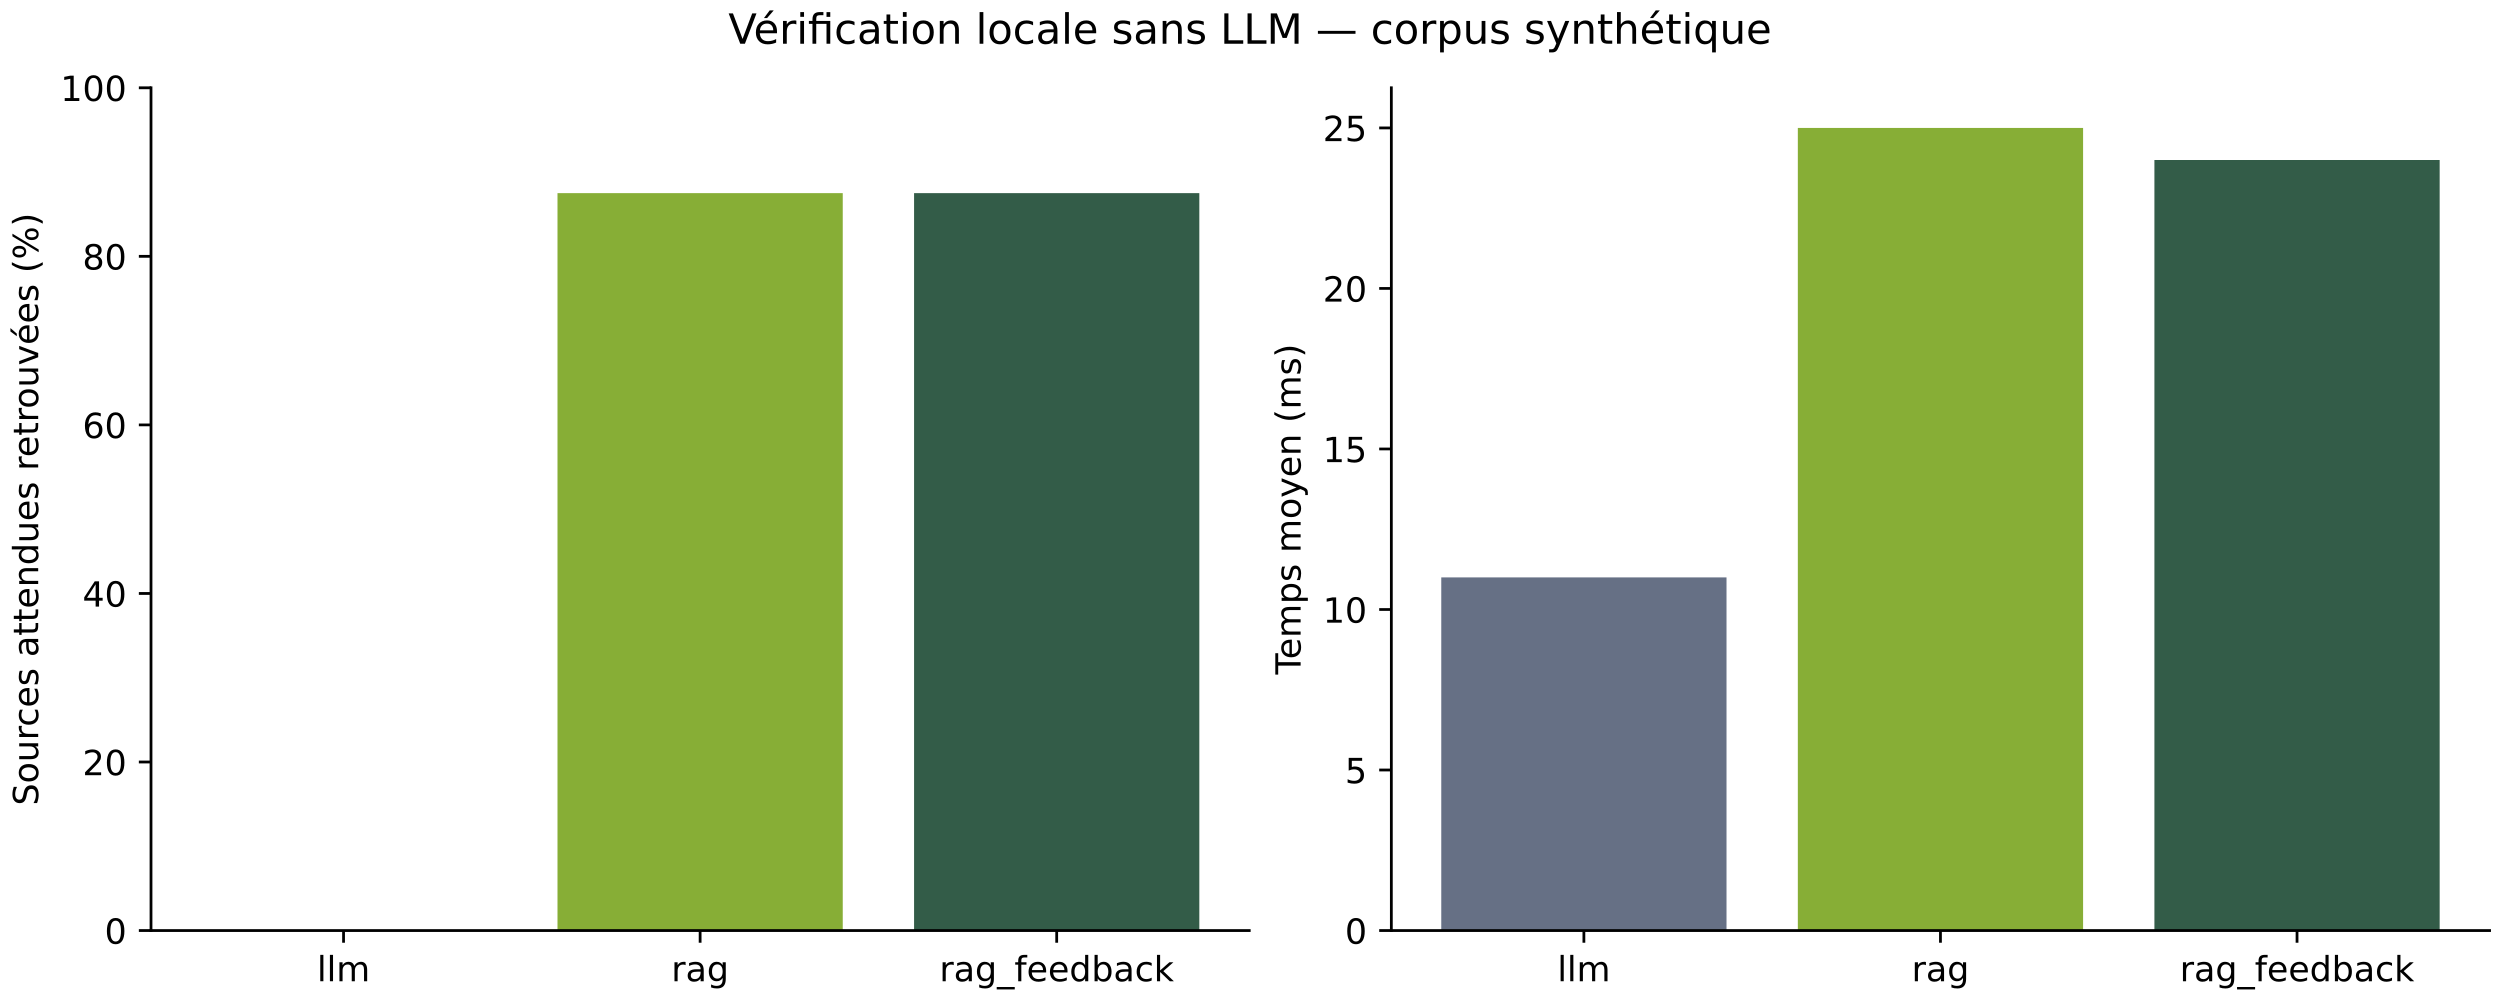
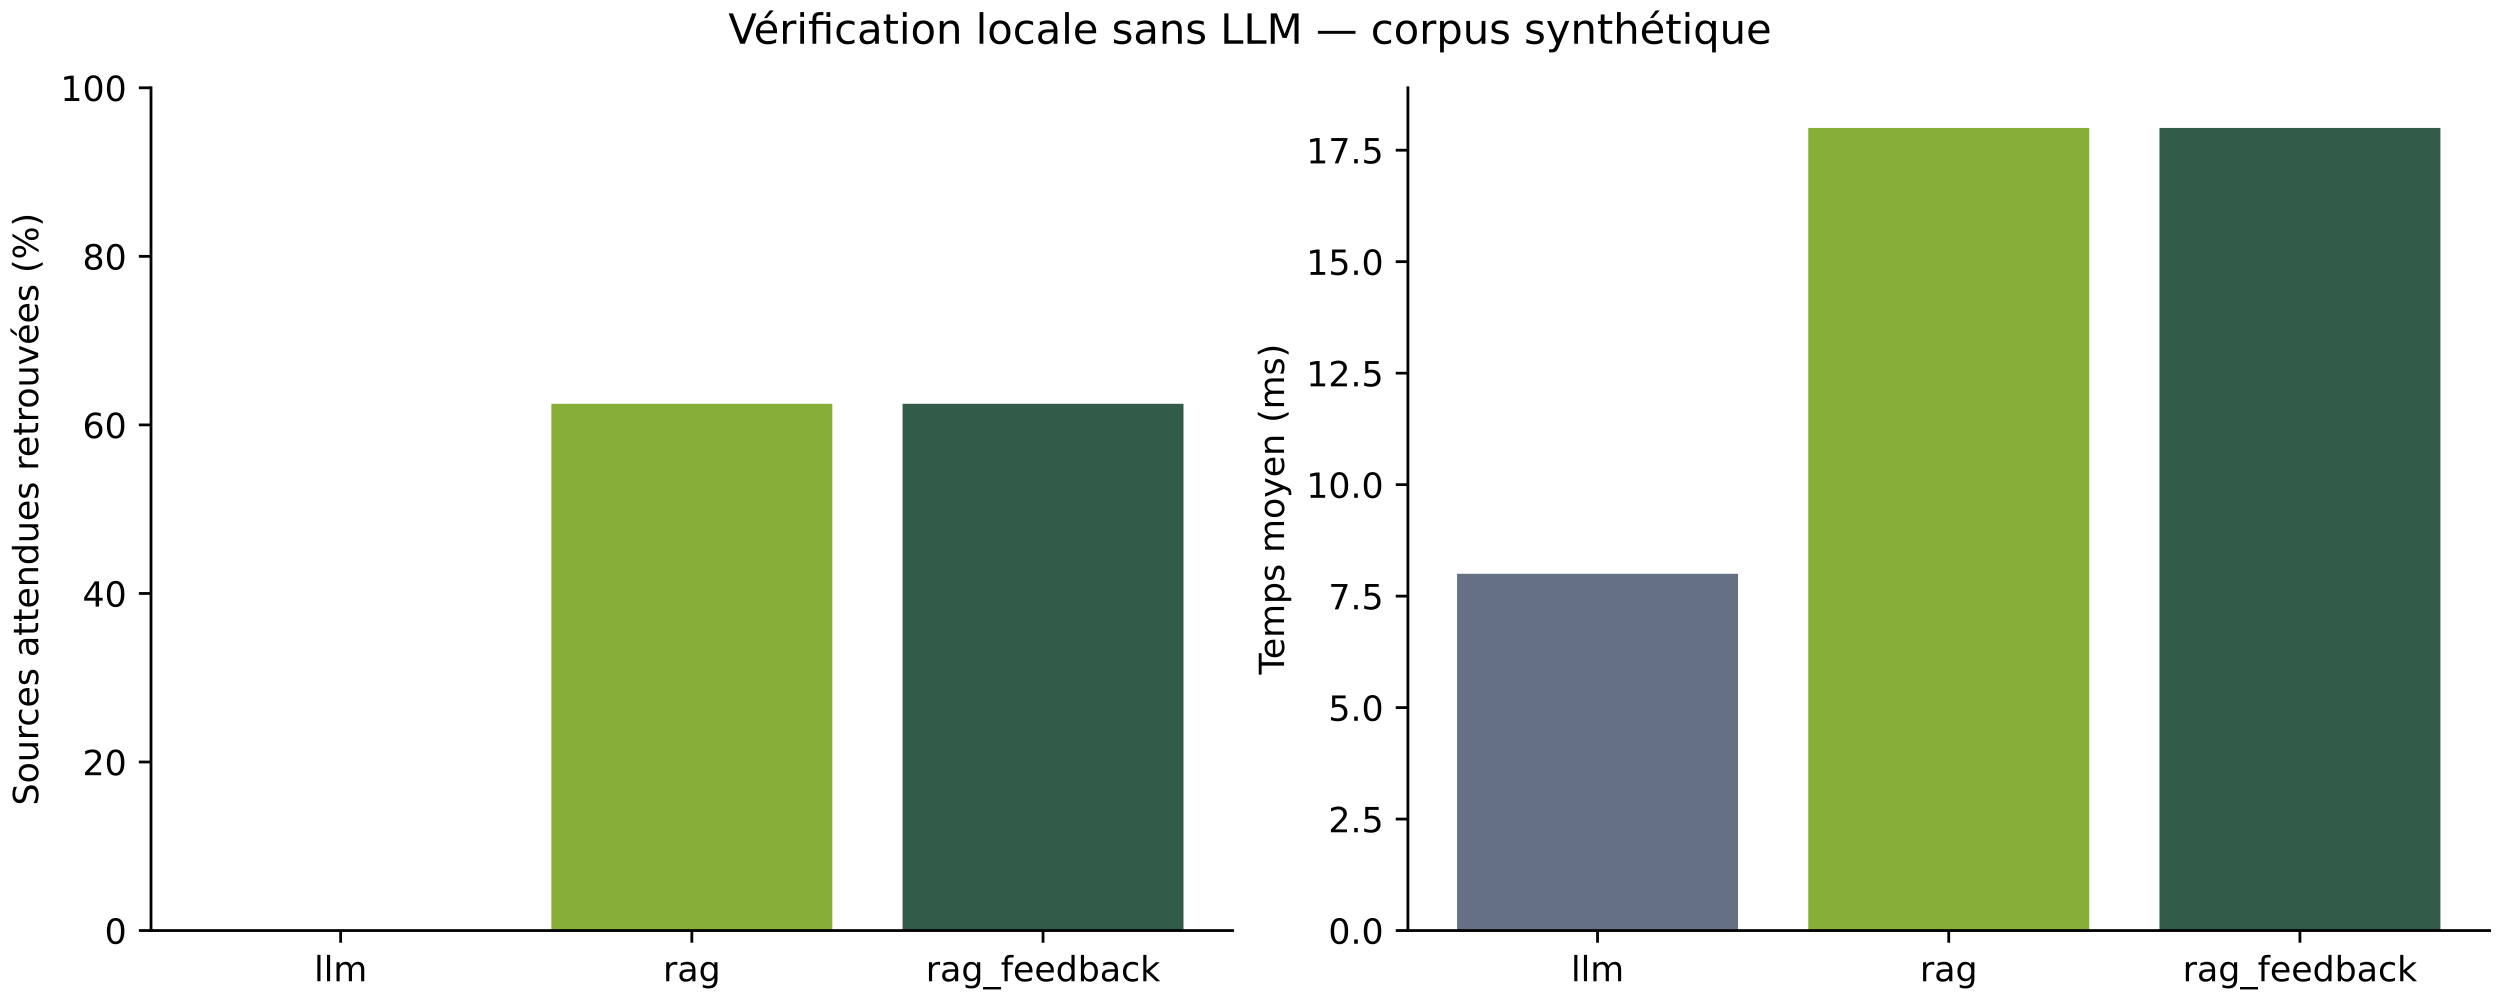
<svg xmlns="http://www.w3.org/2000/svg" xmlns:xlink="http://www.w3.org/1999/xlink" width="720pt" height="288pt" viewBox="0 0 720 288" version="1.1">
  <defs>
    <style type="text/css">*{stroke-linejoin: round; stroke-linecap: butt}</style>
  </defs>
  <g id="figure_1">
    <g id="patch_1">
      <path d="M 0 288 L 720 288 L 720 0 L 0 0 z " style="fill: #ffffff" />
    </g>
    <g id="axes_1">
      <g id="patch_2">
-         <path d="M 43.489 267.999 L 359.782 267.999 L 359.782 25.28 L 43.489 25.28 z " style="fill: #ffffff" />
+         <path d="M 43.489 267.999 L 355.011 267.999 L 355.011 25.28 L 43.489 25.28 z " style="fill: #ffffff" />
      </g>
      <g id="patch_3">
-         <path d="M 57.865 267.999 L 140.02 267.999 L 140.02 267.999 L 57.865 267.999 z " clip-path="url(#p6348b08848)" style="fill: #667085" />
+         <path d="M 57.649 267.999 L 138.564 267.999 L 138.564 267.999 L 57.649 267.999 z " clip-path="url(#pb6b507ab07)" style="fill: #667085" />
      </g>
      <g id="patch_4">
-         <path d="M 160.558 267.999 L 242.712 267.999 L 242.712 55.62 L 160.558 55.62 z " clip-path="url(#p6348b08848)" style="fill: #87ae36" />
+         <path d="M 158.792 267.999 L 239.707 267.999 L 239.707 116.3 L 158.792 116.3 z " clip-path="url(#pb6b507ab07)" style="fill: #87ae36" />
      </g>
      <g id="patch_5">
-         <path d="M 263.251 267.999 L 345.405 267.999 L 345.405 55.62 L 263.251 55.62 z " clip-path="url(#p6348b08848)" style="fill: #335c48" />
+         <path d="M 259.936 267.999 L 340.851 267.999 L 340.851 116.3 L 259.936 116.3 z " clip-path="url(#pb6b507ab07)" style="fill: #335c48" />
      </g>
      <g id="matplotlib.axis_1">
        <g id="xtick_1">
          <g id="line2d_1">
            <defs>
-               <path id="mb1850fd428" d="M 0 0 L 0 3.5 " style="stroke: #000000; stroke-width: 0.8" />
+               <path id="m313cf508b8" d="M 0 0 L 0 3.5 " style="stroke: #000000; stroke-width: 0.8" />
            </defs>
            <g>
-               <use xlink:href="#mb1850fd428" x="98.943" y="267.999" style="stroke: #000000; stroke-width: 0.8" />
+               <use xlink:href="#m313cf508b8" x="98.106" y="267.999" style="stroke: #000000; stroke-width: 0.8" />
            </g>
          </g>
          <g id="text_1">
-             <g transform="translate(91.29407 282.5974) scale(0.1 -0.1)">
+             <g transform="translate(90.45772 282.5974) scale(0.1 -0.1)">
              <defs>
                <path id="DejaVuSans-4f" d="M 603 4863 L 1178 4863 L 1178 0 L 603 0 L 603 4863 z " transform="scale(0.015625)" />
                <path id="DejaVuSans-50" d="M 3328 2828 Q 3544 3216 3844 3400 Q 4144 3584 4550 3584 Q 5097 3584 5394 3201 Q 5691 2819 5691 2113 L 5691 0 L 5113 0 L 5113 2094 Q 5113 2597 4934 2840 Q 4756 3084 4391 3084 Q 3944 3084 3684 2787 Q 3425 2491 3425 1978 L 3425 0 L 2847 0 L 2847 2094 Q 2847 2600 2669 2842 Q 2491 3084 2119 3084 Q 1678 3084 1418 2786 Q 1159 2488 1159 1978 L 1159 0 L 581 0 L 581 3500 L 1159 3500 L 1159 2956 Q 1356 3278 1631 3431 Q 1906 3584 2284 3584 Q 2666 3584 2933 3390 Q 3200 3197 3328 2828 z " transform="scale(0.015625)" />
              </defs>
              <use xlink:href="#DejaVuSans-4f" />
              <use xlink:href="#DejaVuSans-4f" transform="translate(27.78125 0)" />
              <use xlink:href="#DejaVuSans-50" transform="translate(55.5625 0)" />
            </g>
          </g>
        </g>
        <g id="xtick_2">
          <g id="line2d_2">
            <g>
-               <use xlink:href="#mb1850fd428" x="201.635" y="267.999" style="stroke: #000000; stroke-width: 0.8" />
+               <use xlink:href="#m313cf508b8" x="199.25" y="267.999" style="stroke: #000000; stroke-width: 0.8" />
            </g>
          </g>
          <g id="text_2">
-             <g transform="translate(193.3413 282.5966) scale(0.1 -0.1)">
+             <g transform="translate(190.9562 282.5966) scale(0.1 -0.1)">
              <defs>
                <path id="DejaVuSans-55" d="M 2631 2963 Q 2534 3019 2420 3045 Q 2306 3072 2169 3072 Q 1681 3072 1420 2755 Q 1159 2438 1159 1844 L 1159 0 L 581 0 L 581 3500 L 1159 3500 L 1159 2956 Q 1341 3275 1631 3429 Q 1922 3584 2338 3584 Q 2397 3584 2469 3576 Q 2541 3569 2628 3553 L 2631 2963 z " transform="scale(0.015625)" />
                <path id="DejaVuSans-44" d="M 2194 1759 Q 1497 1759 1228 1600 Q 959 1441 959 1056 Q 959 750 1161 570 Q 1363 391 1709 391 Q 2188 391 2477 730 Q 2766 1069 2766 1631 L 2766 1759 L 2194 1759 z M 3341 1997 L 3341 0 L 2766 0 L 2766 531 Q 2569 213 2275 61 Q 1981 -91 1556 -91 Q 1019 -91 701 211 Q 384 513 384 1019 Q 384 1609 779 1909 Q 1175 2209 1959 2209 L 2766 2209 L 2766 2266 Q 2766 2663 2505 2880 Q 2244 3097 1772 3097 Q 1472 3097 1187 3025 Q 903 2953 641 2809 L 641 3341 Q 956 3463 1253 3523 Q 1550 3584 1831 3584 Q 2591 3584 2966 3190 Q 3341 2797 3341 1997 z " transform="scale(0.015625)" />
                <path id="DejaVuSans-4a" d="M 2906 1791 Q 2906 2416 2648 2759 Q 2391 3103 1925 3103 Q 1463 3103 1205 2759 Q 947 2416 947 1791 Q 947 1169 1205 825 Q 1463 481 1925 481 Q 2391 481 2648 825 Q 2906 1169 2906 1791 z M 3481 434 Q 3481 -459 3084 -895 Q 2688 -1331 1869 -1331 Q 1566 -1331 1297 -1286 Q 1028 -1241 775 -1147 L 775 -588 Q 1028 -725 1275 -790 Q 1522 -856 1778 -856 Q 2344 -856 2625 -561 Q 2906 -266 2906 331 L 2906 616 Q 2728 306 2450 153 Q 2172 0 1784 0 Q 1141 0 747 490 Q 353 981 353 1791 Q 353 2603 747 3093 Q 1141 3584 1784 3584 Q 2172 3584 2450 3431 Q 2728 3278 2906 2969 L 2906 3500 L 3481 3500 L 3481 434 z " transform="scale(0.015625)" />
              </defs>
              <use xlink:href="#DejaVuSans-55" />
              <use xlink:href="#DejaVuSans-44" transform="translate(41.10938 0)" />
              <use xlink:href="#DejaVuSans-4a" transform="translate(102.3906 0)" />
            </g>
          </g>
        </g>
        <g id="xtick_3">
          <g id="line2d_3">
            <g>
-               <use xlink:href="#mb1850fd428" x="304.328" y="267.999" style="stroke: #000000; stroke-width: 0.8" />
+               <use xlink:href="#m313cf508b8" x="300.394" y="267.999" style="stroke: #000000; stroke-width: 0.8" />
            </g>
          </g>
          <g id="text_3">
-             <g transform="translate(270.5636 282.5974) scale(0.1 -0.1)">
+             <g transform="translate(266.6296 282.5974) scale(0.1 -0.1)">
              <defs>
                <path id="DejaVuSans-42" d="M 3263 -1063 L 3263 -1509 L -63 -1509 L -63 -1063 L 3263 -1063 z " transform="scale(0.015625)" />
                <path id="DejaVuSans-49" d="M 2375 4863 L 2375 4384 L 1825 4384 Q 1516 4384 1395 4259 Q 1275 4134 1275 3809 L 1275 3500 L 2222 3500 L 2222 3053 L 1275 3053 L 1275 0 L 697 0 L 697 3053 L 147 3053 L 147 3500 L 697 3500 L 697 3744 Q 697 4328 969 4595 Q 1241 4863 1831 4863 L 2375 4863 z " transform="scale(0.015625)" />
                <path id="DejaVuSans-48" d="M 3597 1894 L 3597 1613 L 953 1613 Q 991 1019 1311 708 Q 1631 397 2203 397 Q 2534 397 2845 478 Q 3156 559 3463 722 L 3463 178 Q 3153 47 2828 -22 Q 2503 -91 2169 -91 Q 1331 -91 842 396 Q 353 884 353 1716 Q 353 2575 817 3079 Q 1281 3584 2069 3584 Q 2775 3584 3186 3129 Q 3597 2675 3597 1894 z M 3022 2063 Q 3016 2534 2758 2815 Q 2500 3097 2075 3097 Q 1594 3097 1305 2825 Q 1016 2553 972 2059 L 3022 2063 z " transform="scale(0.015625)" />
                <path id="DejaVuSans-47" d="M 2906 2969 L 2906 4863 L 3481 4863 L 3481 0 L 2906 0 L 2906 525 Q 2725 213 2448 61 Q 2172 -91 1784 -91 Q 1150 -91 751 415 Q 353 922 353 1747 Q 353 2572 751 3078 Q 1150 3584 1784 3584 Q 2172 3584 2448 3432 Q 2725 3281 2906 2969 z M 947 1747 Q 947 1113 1208 752 Q 1469 391 1925 391 Q 2381 391 2643 752 Q 2906 1113 2906 1747 Q 2906 2381 2643 2742 Q 2381 3103 1925 3103 Q 1469 3103 1208 2742 Q 947 2381 947 1747 z " transform="scale(0.015625)" />
                <path id="DejaVuSans-45" d="M 3116 1747 Q 3116 2381 2855 2742 Q 2594 3103 2138 3103 Q 1681 3103 1420 2742 Q 1159 2381 1159 1747 Q 1159 1113 1420 752 Q 1681 391 2138 391 Q 2594 391 2855 752 Q 3116 1113 3116 1747 z M 1159 2969 Q 1341 3281 1617 3432 Q 1894 3584 2278 3584 Q 2916 3584 3314 3078 Q 3713 2572 3713 1747 Q 3713 922 3314 415 Q 2916 -91 2278 -91 Q 1894 -91 1617 61 Q 1341 213 1159 525 L 1159 0 L 581 0 L 581 4863 L 1159 4863 L 1159 2969 z " transform="scale(0.015625)" />
                <path id="DejaVuSans-46" d="M 3122 3366 L 3122 2828 Q 2878 2963 2633 3030 Q 2388 3097 2138 3097 Q 1578 3097 1268 2742 Q 959 2388 959 1747 Q 959 1106 1268 751 Q 1578 397 2138 397 Q 2388 397 2633 464 Q 2878 531 3122 666 L 3122 134 Q 2881 22 2623 -34 Q 2366 -91 2075 -91 Q 1284 -91 818 406 Q 353 903 353 1747 Q 353 2603 823 3093 Q 1294 3584 2113 3584 Q 2378 3584 2631 3529 Q 2884 3475 3122 3366 z " transform="scale(0.015625)" />
                <path id="DejaVuSans-4e" d="M 581 4863 L 1159 4863 L 1159 1991 L 2875 3500 L 3609 3500 L 1753 1863 L 3688 0 L 2938 0 L 1159 1709 L 1159 0 L 581 0 L 581 4863 z " transform="scale(0.015625)" />
              </defs>
              <use xlink:href="#DejaVuSans-55" />
              <use xlink:href="#DejaVuSans-44" transform="translate(41.10938 0)" />
              <use xlink:href="#DejaVuSans-4a" transform="translate(102.3906 0)" />
              <use xlink:href="#DejaVuSans-42" transform="translate(165.875 0)" />
              <use xlink:href="#DejaVuSans-49" transform="translate(215.875 0)" />
              <use xlink:href="#DejaVuSans-48" transform="translate(251.0781 0)" />
              <use xlink:href="#DejaVuSans-48" transform="translate(312.6094 0)" />
              <use xlink:href="#DejaVuSans-47" transform="translate(374.1406 0)" />
              <use xlink:href="#DejaVuSans-45" transform="translate(437.625 0)" />
              <use xlink:href="#DejaVuSans-44" transform="translate(501.1094 0)" />
              <use xlink:href="#DejaVuSans-46" transform="translate(562.3906 0)" />
              <use xlink:href="#DejaVuSans-4e" transform="translate(617.375 0)" />
            </g>
          </g>
        </g>
      </g>
      <g id="matplotlib.axis_2">
        <g id="ytick_1">
          <g id="line2d_4">
            <defs>
-               <path id="m3a279728ff" d="M 0 0 L -3.5 0 " style="stroke: #000000; stroke-width: 0.8" />
+               <path id="m104efad408" d="M 0 0 L -3.5 0 " style="stroke: #000000; stroke-width: 0.8" />
            </defs>
            <g>
-               <use xlink:href="#m3a279728ff" x="43.489" y="267.999" style="stroke: #000000; stroke-width: 0.8" />
+               <use xlink:href="#m104efad408" x="43.489" y="267.999" style="stroke: #000000; stroke-width: 0.8" />
            </g>
          </g>
          <g id="text_4">
            <g transform="translate(30.12602 271.7978) scale(0.1 -0.1)">
              <defs>
                <path id="DejaVuSans-13" d="M 2034 4250 Q 1547 4250 1301 3770 Q 1056 3291 1056 2328 Q 1056 1369 1301 889 Q 1547 409 2034 409 Q 2525 409 2770 889 Q 3016 1369 3016 2328 Q 3016 3291 2770 3770 Q 2525 4250 2034 4250 z M 2034 4750 Q 2819 4750 3233 4129 Q 3647 3509 3647 2328 Q 3647 1150 3233 529 Q 2819 -91 2034 -91 Q 1250 -91 836 529 Q 422 1150 422 2328 Q 422 3509 836 4129 Q 1250 4750 2034 4750 z " transform="scale(0.015625)" />
              </defs>
              <use xlink:href="#DejaVuSans-13" />
            </g>
          </g>
        </g>
        <g id="ytick_2">
          <g id="line2d_5">
            <g>
-               <use xlink:href="#m3a279728ff" x="43.489" y="219.455" style="stroke: #000000; stroke-width: 0.8" />
+               <use xlink:href="#m104efad408" x="43.489" y="219.455" style="stroke: #000000; stroke-width: 0.8" />
            </g>
          </g>
          <g id="text_5">
            <g transform="translate(23.76352 223.2541) scale(0.1 -0.1)">
              <defs>
                <path id="DejaVuSans-15" d="M 1228 531 L 3431 531 L 3431 0 L 469 0 L 469 531 Q 828 903 1448 1529 Q 2069 2156 2228 2338 Q 2531 2678 2651 2914 Q 2772 3150 2772 3378 Q 2772 3750 2511 3984 Q 2250 4219 1831 4219 Q 1534 4219 1204 4116 Q 875 4013 500 3803 L 500 4441 Q 881 4594 1212 4672 Q 1544 4750 1819 4750 Q 2544 4750 2975 4387 Q 3406 4025 3406 3419 Q 3406 3131 3298 2873 Q 3191 2616 2906 2266 Q 2828 2175 2409 1742 Q 1991 1309 1228 531 z " transform="scale(0.015625)" />
              </defs>
              <use xlink:href="#DejaVuSans-15" />
              <use xlink:href="#DejaVuSans-13" transform="translate(63.625 0)" />
            </g>
          </g>
        </g>
        <g id="ytick_3">
          <g id="line2d_6">
            <g>
-               <use xlink:href="#m3a279728ff" x="43.489" y="170.912" style="stroke: #000000; stroke-width: 0.8" />
+               <use xlink:href="#m104efad408" x="43.489" y="170.912" style="stroke: #000000; stroke-width: 0.8" />
            </g>
          </g>
          <g id="text_6">
            <g transform="translate(23.76352 174.7104) scale(0.1 -0.1)">
              <defs>
                <path id="DejaVuSans-17" d="M 2419 4116 L 825 1625 L 2419 1625 L 2419 4116 z M 2253 4666 L 3047 4666 L 3047 1625 L 3713 1625 L 3713 1100 L 3047 1100 L 3047 0 L 2419 0 L 2419 1100 L 313 1100 L 313 1709 L 2253 4666 z " transform="scale(0.015625)" />
              </defs>
              <use xlink:href="#DejaVuSans-17" />
              <use xlink:href="#DejaVuSans-13" transform="translate(63.625 0)" />
            </g>
          </g>
        </g>
        <g id="ytick_4">
          <g id="line2d_7">
            <g>
-               <use xlink:href="#m3a279728ff" x="43.489" y="122.368" style="stroke: #000000; stroke-width: 0.8" />
+               <use xlink:href="#m104efad408" x="43.489" y="122.368" style="stroke: #000000; stroke-width: 0.8" />
            </g>
          </g>
          <g id="text_7">
            <g transform="translate(23.76352 126.1667) scale(0.1 -0.1)">
              <defs>
                <path id="DejaVuSans-19" d="M 2113 2584 Q 1688 2584 1439 2293 Q 1191 2003 1191 1497 Q 1191 994 1439 701 Q 1688 409 2113 409 Q 2538 409 2786 701 Q 3034 994 3034 1497 Q 3034 2003 2786 2293 Q 2538 2584 2113 2584 z M 3366 4563 L 3366 3988 Q 3128 4100 2886 4159 Q 2644 4219 2406 4219 Q 1781 4219 1451 3797 Q 1122 3375 1075 2522 Q 1259 2794 1537 2939 Q 1816 3084 2150 3084 Q 2853 3084 3261 2657 Q 3669 2231 3669 1497 Q 3669 778 3244 343 Q 2819 -91 2113 -91 Q 1303 -91 875 529 Q 447 1150 447 2328 Q 447 3434 972 4092 Q 1497 4750 2381 4750 Q 2619 4750 2861 4703 Q 3103 4656 3366 4563 z " transform="scale(0.015625)" />
              </defs>
              <use xlink:href="#DejaVuSans-19" />
              <use xlink:href="#DejaVuSans-13" transform="translate(63.625 0)" />
            </g>
          </g>
        </g>
        <g id="ytick_5">
          <g id="line2d_8">
            <g>
-               <use xlink:href="#m3a279728ff" x="43.489" y="73.824" style="stroke: #000000; stroke-width: 0.8" />
+               <use xlink:href="#m104efad408" x="43.489" y="73.824" style="stroke: #000000; stroke-width: 0.8" />
            </g>
          </g>
          <g id="text_8">
            <g transform="translate(23.76352 77.62301) scale(0.1 -0.1)">
              <defs>
                <path id="DejaVuSans-1b" d="M 2034 2216 Q 1584 2216 1326 1975 Q 1069 1734 1069 1313 Q 1069 891 1326 650 Q 1584 409 2034 409 Q 2484 409 2743 651 Q 3003 894 3003 1313 Q 3003 1734 2745 1975 Q 2488 2216 2034 2216 z M 1403 2484 Q 997 2584 770 2862 Q 544 3141 544 3541 Q 544 4100 942 4425 Q 1341 4750 2034 4750 Q 2731 4750 3128 4425 Q 3525 4100 3525 3541 Q 3525 3141 3298 2862 Q 3072 2584 2669 2484 Q 3125 2378 3379 2068 Q 3634 1759 3634 1313 Q 3634 634 3220 271 Q 2806 -91 2034 -91 Q 1263 -91 848 271 Q 434 634 434 1313 Q 434 1759 690 2068 Q 947 2378 1403 2484 z M 1172 3481 Q 1172 3119 1398 2916 Q 1625 2713 2034 2713 Q 2441 2713 2670 2916 Q 2900 3119 2900 3481 Q 2900 3844 2670 4047 Q 2441 4250 2034 4250 Q 1625 4250 1398 4047 Q 1172 3844 1172 3481 z " transform="scale(0.015625)" />
              </defs>
              <use xlink:href="#DejaVuSans-1b" />
              <use xlink:href="#DejaVuSans-13" transform="translate(63.625 0)" />
            </g>
          </g>
        </g>
        <g id="ytick_6">
          <g id="line2d_9">
            <g>
-               <use xlink:href="#m3a279728ff" x="43.489" y="25.28" style="stroke: #000000; stroke-width: 0.8" />
+               <use xlink:href="#m104efad408" x="43.489" y="25.28" style="stroke: #000000; stroke-width: 0.8" />
            </g>
          </g>
          <g id="text_9">
            <g transform="translate(17.40102 29.07931) scale(0.1 -0.1)">
              <defs>
                <path id="DejaVuSans-14" d="M 794 531 L 1825 531 L 1825 4091 L 703 3866 L 703 4441 L 1819 4666 L 2450 4666 L 2450 531 L 3481 531 L 3481 0 L 794 0 L 794 531 z " transform="scale(0.015625)" />
              </defs>
              <use xlink:href="#DejaVuSans-14" />
              <use xlink:href="#DejaVuSans-13" transform="translate(63.625 0)" />
              <use xlink:href="#DejaVuSans-13" transform="translate(127.25 0)" />
            </g>
          </g>
        </g>
        <g id="text_10">
          <g transform="translate(10.99868 231.964) rotate(-90) scale(0.1 -0.1)">
            <defs>
              <path id="DejaVuSans-36" d="M 3425 4513 L 3425 3897 Q 3066 4069 2747 4153 Q 2428 4238 2131 4238 Q 1616 4238 1336 4038 Q 1056 3838 1056 3469 Q 1056 3159 1242 3001 Q 1428 2844 1947 2747 L 2328 2669 Q 3034 2534 3370 2195 Q 3706 1856 3706 1288 Q 3706 609 3251 259 Q 2797 -91 1919 -91 Q 1588 -91 1214 -16 Q 841 59 441 206 L 441 856 Q 825 641 1194 531 Q 1563 422 1919 422 Q 2459 422 2753 634 Q 3047 847 3047 1241 Q 3047 1584 2836 1778 Q 2625 1972 2144 2069 L 1759 2144 Q 1053 2284 737 2584 Q 422 2884 422 3419 Q 422 4038 858 4394 Q 1294 4750 2059 4750 Q 2388 4750 2728 4690 Q 3069 4631 3425 4513 z " transform="scale(0.015625)" />
              <path id="DejaVuSans-52" d="M 1959 3097 Q 1497 3097 1228 2736 Q 959 2375 959 1747 Q 959 1119 1226 758 Q 1494 397 1959 397 Q 2419 397 2687 759 Q 2956 1122 2956 1747 Q 2956 2369 2687 2733 Q 2419 3097 1959 3097 z M 1959 3584 Q 2709 3584 3137 3096 Q 3566 2609 3566 1747 Q 3566 888 3137 398 Q 2709 -91 1959 -91 Q 1206 -91 779 398 Q 353 888 353 1747 Q 353 2609 779 3096 Q 1206 3584 1959 3584 z " transform="scale(0.015625)" />
              <path id="DejaVuSans-58" d="M 544 1381 L 544 3500 L 1119 3500 L 1119 1403 Q 1119 906 1312 657 Q 1506 409 1894 409 Q 2359 409 2629 706 Q 2900 1003 2900 1516 L 2900 3500 L 3475 3500 L 3475 0 L 2900 0 L 2900 538 Q 2691 219 2414 64 Q 2138 -91 1772 -91 Q 1169 -91 856 284 Q 544 659 544 1381 z M 1991 3584 L 1991 3584 z " transform="scale(0.015625)" />
              <path id="DejaVuSans-56" d="M 2834 3397 L 2834 2853 Q 2591 2978 2328 3040 Q 2066 3103 1784 3103 Q 1356 3103 1142 2972 Q 928 2841 928 2578 Q 928 2378 1081 2264 Q 1234 2150 1697 2047 L 1894 2003 Q 2506 1872 2764 1633 Q 3022 1394 3022 966 Q 3022 478 2636 193 Q 2250 -91 1575 -91 Q 1294 -91 989 -36 Q 684 19 347 128 L 347 722 Q 666 556 975 473 Q 1284 391 1588 391 Q 1994 391 2212 530 Q 2431 669 2431 922 Q 2431 1156 2273 1281 Q 2116 1406 1581 1522 L 1381 1569 Q 847 1681 609 1914 Q 372 2147 372 2553 Q 372 3047 722 3315 Q 1072 3584 1716 3584 Q 2034 3584 2315 3537 Q 2597 3491 2834 3397 z " transform="scale(0.015625)" />
              <path id="DejaVuSans-3" transform="scale(0.015625)" />
              <path id="DejaVuSans-57" d="M 1172 4494 L 1172 3500 L 2356 3500 L 2356 3053 L 1172 3053 L 1172 1153 Q 1172 725 1289 603 Q 1406 481 1766 481 L 2356 481 L 2356 0 L 1766 0 Q 1100 0 847 248 Q 594 497 594 1153 L 594 3053 L 172 3053 L 172 3500 L 594 3500 L 594 4494 L 1172 4494 z " transform="scale(0.015625)" />
              <path id="DejaVuSans-51" d="M 3513 2113 L 3513 0 L 2938 0 L 2938 2094 Q 2938 2591 2744 2837 Q 2550 3084 2163 3084 Q 1697 3084 1428 2787 Q 1159 2491 1159 1978 L 1159 0 L 581 0 L 581 3500 L 1159 3500 L 1159 2956 Q 1366 3272 1645 3428 Q 1925 3584 2291 3584 Q 2894 3584 3203 3211 Q 3513 2838 3513 2113 z " transform="scale(0.015625)" />
              <path id="DejaVuSans-59" d="M 191 3500 L 800 3500 L 1894 563 L 2988 3500 L 3597 3500 L 2284 0 L 1503 0 L 191 3500 z " transform="scale(0.015625)" />
              <path id="DejaVuSans-ab" d="M 3597 1894 L 3597 1613 L 953 1613 Q 991 1019 1311 708 Q 1631 397 2203 397 Q 2534 397 2845 478 Q 3156 559 3463 722 L 3463 178 Q 3153 47 2828 -22 Q 2503 -91 2169 -91 Q 1331 -91 842 396 Q 353 884 353 1716 Q 353 2575 817 3079 Q 1281 3584 2069 3584 Q 2775 3584 3186 3129 Q 3597 2675 3597 1894 z M 3022 2063 Q 3016 2534 2758 2815 Q 2500 3097 2075 3097 Q 1594 3097 1305 2825 Q 1016 2553 972 2059 L 3022 2063 z M 2468 5119 L 3090 5119 L 2072 3944 L 1593 3944 L 2468 5119 z " transform="scale(0.015625)" />
              <path id="DejaVuSans-b" d="M 1984 4856 Q 1566 4138 1362 3434 Q 1159 2731 1159 2009 Q 1159 1288 1364 580 Q 1569 -128 1984 -844 L 1484 -844 Q 1016 -109 783 600 Q 550 1309 550 2009 Q 550 2706 781 3412 Q 1013 4119 1484 4856 L 1984 4856 z " transform="scale(0.015625)" />
              <path id="DejaVuSans-8" d="M 4653 2053 Q 4381 2053 4226 1822 Q 4072 1591 4072 1178 Q 4072 772 4226 539 Q 4381 306 4653 306 Q 4919 306 5073 539 Q 5228 772 5228 1178 Q 5228 1588 5073 1820 Q 4919 2053 4653 2053 z M 4653 2450 Q 5147 2450 5437 2106 Q 5728 1763 5728 1178 Q 5728 594 5436 251 Q 5144 -91 4653 -91 Q 4153 -91 3862 251 Q 3572 594 3572 1178 Q 3572 1766 3864 2108 Q 4156 2450 4653 2450 z M 1428 4353 Q 1159 4353 1004 4120 Q 850 3888 850 3481 Q 850 3069 1003 2837 Q 1156 2606 1428 2606 Q 1700 2606 1854 2837 Q 2009 3069 2009 3481 Q 2009 3884 1853 4118 Q 1697 4353 1428 4353 z M 4250 4750 L 4750 4750 L 1831 -91 L 1331 -91 L 4250 4750 z M 1428 4750 Q 1922 4750 2215 4408 Q 2509 4066 2509 3481 Q 2509 2891 2217 2550 Q 1925 2209 1428 2209 Q 931 2209 642 2551 Q 353 2894 353 3481 Q 353 4063 643 4406 Q 934 4750 1428 4750 z " transform="scale(0.015625)" />
              <path id="DejaVuSans-c" d="M 513 4856 L 1013 4856 Q 1481 4119 1714 3412 Q 1947 2706 1947 2009 Q 1947 1309 1714 600 Q 1481 -109 1013 -844 L 513 -844 Q 928 -128 1133 580 Q 1338 1288 1338 2009 Q 1338 2731 1133 3434 Q 928 4138 513 4856 z " transform="scale(0.015625)" />
            </defs>
            <use xlink:href="#DejaVuSans-36" />
            <use xlink:href="#DejaVuSans-52" transform="translate(63.48438 0)" />
            <use xlink:href="#DejaVuSans-58" transform="translate(124.6719 0)" />
            <use xlink:href="#DejaVuSans-55" transform="translate(188.0469 0)" />
            <use xlink:href="#DejaVuSans-46" transform="translate(226.9531 0)" />
            <use xlink:href="#DejaVuSans-48" transform="translate(281.9375 0)" />
            <use xlink:href="#DejaVuSans-56" transform="translate(343.4688 0)" />
            <use xlink:href="#DejaVuSans-3" transform="translate(395.5625 0)" />
            <use xlink:href="#DejaVuSans-44" transform="translate(427.3438 0)" />
            <use xlink:href="#DejaVuSans-57" transform="translate(488.625 0)" />
            <use xlink:href="#DejaVuSans-57" transform="translate(527.8281 0)" />
            <use xlink:href="#DejaVuSans-48" transform="translate(567.0312 0)" />
            <use xlink:href="#DejaVuSans-51" transform="translate(628.5625 0)" />
            <use xlink:href="#DejaVuSans-47" transform="translate(691.9375 0)" />
            <use xlink:href="#DejaVuSans-58" transform="translate(755.4219 0)" />
            <use xlink:href="#DejaVuSans-48" transform="translate(818.7969 0)" />
            <use xlink:href="#DejaVuSans-56" transform="translate(880.3281 0)" />
            <use xlink:href="#DejaVuSans-3" transform="translate(932.4219 0)" />
            <use xlink:href="#DejaVuSans-55" transform="translate(964.2031 0)" />
            <use xlink:href="#DejaVuSans-48" transform="translate(1003.109 0)" />
            <use xlink:href="#DejaVuSans-57" transform="translate(1064.641 0)" />
            <use xlink:href="#DejaVuSans-55" transform="translate(1103.844 0)" />
            <use xlink:href="#DejaVuSans-52" transform="translate(1142.75 0)" />
            <use xlink:href="#DejaVuSans-58" transform="translate(1203.938 0)" />
            <use xlink:href="#DejaVuSans-59" transform="translate(1267.312 0)" />
            <use xlink:href="#DejaVuSans-ab" transform="translate(1326.5 0)" />
            <use xlink:href="#DejaVuSans-48" transform="translate(1388.031 0)" />
            <use xlink:href="#DejaVuSans-56" transform="translate(1449.562 0)" />
            <use xlink:href="#DejaVuSans-3" transform="translate(1501.656 0)" />
            <use xlink:href="#DejaVuSans-b" transform="translate(1533.438 0)" />
            <use xlink:href="#DejaVuSans-8" transform="translate(1572.453 0)" />
            <use xlink:href="#DejaVuSans-c" transform="translate(1667.469 0)" />
          </g>
        </g>
      </g>
      <g id="patch_6">
        <path d="M 43.489 267.999 L 43.489 25.28 " style="fill: none; stroke: #000000; stroke-width: 0.8; stroke-linejoin: miter; stroke-linecap: square" />
      </g>
      <g id="patch_7">
-         <path d="M 43.489 267.999 L 359.782 267.999 " style="fill: none; stroke: #000000; stroke-width: 0.8; stroke-linejoin: miter; stroke-linecap: square" />
+         <path d="M 43.489 267.999 L 355.011 267.999 " style="fill: none; stroke: #000000; stroke-width: 0.8; stroke-linejoin: miter; stroke-linecap: square" />
      </g>
    </g>
    <g id="axes_2">
      <g id="patch_8">
-         <path d="M 400.707 267.999 L 717 267.999 L 717 25.28 L 400.707 25.28 z " style="fill: #ffffff" />
+         <path d="M 405.477 267.999 L 717 267.999 L 717 25.28 L 405.477 25.28 z " style="fill: #ffffff" />
      </g>
      <g id="patch_9">
-         <path d="M 415.084 267.999 L 497.238 267.999 L 497.238 166.288 L 415.084 166.288 z " clip-path="url(#p134494394e)" style="fill: #667085" />
+         <path d="M 419.637 267.999 L 500.552 267.999 L 500.552 165.261 L 419.637 165.261 z " clip-path="url(#p6158b5b32b)" style="fill: #667085" />
      </g>
      <g id="patch_10">
-         <path d="M 517.776 267.999 L 599.93 267.999 L 599.93 36.839 L 517.776 36.839 z " clip-path="url(#p134494394e)" style="fill: #87ae36" />
+         <path d="M 520.781 267.999 L 601.696 267.999 L 601.696 36.839 L 520.781 36.839 z " clip-path="url(#p6158b5b32b)" style="fill: #87ae36" />
      </g>
      <g id="patch_11">
-         <path d="M 620.469 267.999 L 702.623 267.999 L 702.623 46.085 L 620.469 46.085 z " clip-path="url(#p134494394e)" style="fill: #335c48" />
+         <path d="M 621.925 267.999 L 702.84 267.999 L 702.84 36.839 L 621.925 36.839 z " clip-path="url(#p6158b5b32b)" style="fill: #335c48" />
      </g>
      <g id="matplotlib.axis_3">
        <g id="xtick_4">
          <g id="line2d_10">
            <g>
-               <use xlink:href="#mb1850fd428" x="456.161" y="267.999" style="stroke: #000000; stroke-width: 0.8" />
+               <use xlink:href="#m313cf508b8" x="460.095" y="267.999" style="stroke: #000000; stroke-width: 0.8" />
            </g>
          </g>
          <g id="text_11">
-             <g transform="translate(448.5122 282.5974) scale(0.1 -0.1)">
+             <g transform="translate(452.4462 282.5974) scale(0.1 -0.1)">
              <use xlink:href="#DejaVuSans-4f" />
              <use xlink:href="#DejaVuSans-4f" transform="translate(27.78125 0)" />
              <use xlink:href="#DejaVuSans-50" transform="translate(55.5625 0)" />
            </g>
          </g>
        </g>
        <g id="xtick_5">
          <g id="line2d_11">
            <g>
-               <use xlink:href="#mb1850fd428" x="558.853" y="267.999" style="stroke: #000000; stroke-width: 0.8" />
+               <use xlink:href="#m313cf508b8" x="561.238" y="267.999" style="stroke: #000000; stroke-width: 0.8" />
            </g>
          </g>
          <g id="text_12">
-             <g transform="translate(550.5594 282.5966) scale(0.1 -0.1)">
+             <g transform="translate(552.9446 282.5966) scale(0.1 -0.1)">
              <use xlink:href="#DejaVuSans-55" />
              <use xlink:href="#DejaVuSans-44" transform="translate(41.10938 0)" />
              <use xlink:href="#DejaVuSans-4a" transform="translate(102.3906 0)" />
            </g>
          </g>
        </g>
        <g id="xtick_6">
          <g id="line2d_12">
            <g>
-               <use xlink:href="#mb1850fd428" x="661.546" y="267.999" style="stroke: #000000; stroke-width: 0.8" />
+               <use xlink:href="#m313cf508b8" x="662.382" y="267.999" style="stroke: #000000; stroke-width: 0.8" />
            </g>
          </g>
          <g id="text_13">
-             <g transform="translate(627.7817 282.5974) scale(0.1 -0.1)">
+             <g transform="translate(628.6181 282.5974) scale(0.1 -0.1)">
              <use xlink:href="#DejaVuSans-55" />
              <use xlink:href="#DejaVuSans-44" transform="translate(41.10938 0)" />
              <use xlink:href="#DejaVuSans-4a" transform="translate(102.3906 0)" />
              <use xlink:href="#DejaVuSans-42" transform="translate(165.875 0)" />
              <use xlink:href="#DejaVuSans-49" transform="translate(215.875 0)" />
              <use xlink:href="#DejaVuSans-48" transform="translate(251.0781 0)" />
              <use xlink:href="#DejaVuSans-48" transform="translate(312.6094 0)" />
              <use xlink:href="#DejaVuSans-47" transform="translate(374.1406 0)" />
              <use xlink:href="#DejaVuSans-45" transform="translate(437.625 0)" />
              <use xlink:href="#DejaVuSans-44" transform="translate(501.1094 0)" />
              <use xlink:href="#DejaVuSans-46" transform="translate(562.3906 0)" />
              <use xlink:href="#DejaVuSans-4e" transform="translate(617.375 0)" />
            </g>
          </g>
        </g>
      </g>
      <g id="matplotlib.axis_4">
        <g id="ytick_7">
          <g id="line2d_13">
            <g>
-               <use xlink:href="#m3a279728ff" x="400.707" y="267.999" style="stroke: #000000; stroke-width: 0.8" />
+               <use xlink:href="#m104efad408" x="405.477" y="267.999" style="stroke: #000000; stroke-width: 0.8" />
            </g>
          </g>
          <g id="text_14">
-             <g transform="translate(387.3441 271.7978) scale(0.1 -0.1)">
+             <g transform="translate(382.5738 271.7978) scale(0.1 -0.1)">
+               <defs>
+                 <path id="DejaVuSans-11" d="M 684 794 L 1344 794 L 1344 0 L 684 0 L 684 794 z " transform="scale(0.015625)" />
+               </defs>
              <use xlink:href="#DejaVuSans-13" />
+               <use xlink:href="#DejaVuSans-11" transform="translate(63.625 0)" />
+               <use xlink:href="#DejaVuSans-13" transform="translate(95.40625 0)" />
            </g>
          </g>
        </g>
        <g id="ytick_8">
          <g id="line2d_14">
            <g>
-               <use xlink:href="#m3a279728ff" x="400.707" y="221.767" style="stroke: #000000; stroke-width: 0.8" />
+               <use xlink:href="#m104efad408" x="405.477" y="235.893" style="stroke: #000000; stroke-width: 0.8" />
            </g>
          </g>
          <g id="text_15">
-             <g transform="translate(387.3441 225.5657) scale(0.1 -0.1)">
+             <g transform="translate(382.5738 239.6922) scale(0.1 -0.1)">
              <defs>
                <path id="DejaVuSans-18" d="M 691 4666 L 3169 4666 L 3169 4134 L 1269 4134 L 1269 2991 Q 1406 3038 1543 3061 Q 1681 3084 1819 3084 Q 2600 3084 3056 2656 Q 3513 2228 3513 1497 Q 3513 744 3044 326 Q 2575 -91 1722 -91 Q 1428 -91 1123 -41 Q 819 9 494 109 L 494 744 Q 775 591 1075 516 Q 1375 441 1709 441 Q 2250 441 2565 725 Q 2881 1009 2881 1497 Q 2881 1984 2565 2268 Q 2250 2553 1709 2553 Q 1456 2553 1204 2497 Q 953 2441 691 2322 L 691 4666 z " transform="scale(0.015625)" />
              </defs>
-               <use xlink:href="#DejaVuSans-18" />
+               <use xlink:href="#DejaVuSans-15" />
+               <use xlink:href="#DejaVuSans-11" transform="translate(63.625 0)" />
+               <use xlink:href="#DejaVuSans-18" transform="translate(95.40625 0)" />
            </g>
          </g>
        </g>
        <g id="ytick_9">
          <g id="line2d_15">
            <g>
-               <use xlink:href="#m3a279728ff" x="400.707" y="175.535" style="stroke: #000000; stroke-width: 0.8" />
+               <use xlink:href="#m104efad408" x="405.477" y="203.788" style="stroke: #000000; stroke-width: 0.8" />
            </g>
          </g>
          <g id="text_16">
-             <g transform="translate(380.9816 179.3336) scale(0.1 -0.1)">
+             <g transform="translate(382.5738 207.5866) scale(0.1 -0.1)">
+               <use xlink:href="#DejaVuSans-18" />
+               <use xlink:href="#DejaVuSans-11" transform="translate(63.625 0)" />
+               <use xlink:href="#DejaVuSans-13" transform="translate(95.40625 0)" />
+             </g>
+           </g>
+         </g>
+         <g id="ytick_10">
+           <g id="line2d_16">
+             <g>
+               <use xlink:href="#m104efad408" x="405.477" y="171.682" style="stroke: #000000; stroke-width: 0.8" />
+             </g>
+           </g>
+           <g id="text_17">
+             <g transform="translate(382.5738 175.4809) scale(0.1 -0.1)">
+               <defs>
+                 <path id="DejaVuSans-1a" d="M 525 4666 L 3525 4666 L 3525 4397 L 1831 0 L 1172 0 L 2766 4134 L 525 4134 L 525 4666 z " transform="scale(0.015625)" />
+               </defs>
+               <use xlink:href="#DejaVuSans-1a" />
+               <use xlink:href="#DejaVuSans-11" transform="translate(63.625 0)" />
+               <use xlink:href="#DejaVuSans-18" transform="translate(95.40625 0)" />
+             </g>
+           </g>
+         </g>
+         <g id="ytick_11">
+           <g id="line2d_17">
+             <g>
+               <use xlink:href="#m104efad408" x="405.477" y="139.576" style="stroke: #000000; stroke-width: 0.8" />
+             </g>
+           </g>
+           <g id="text_18">
+             <g transform="translate(376.2113 143.3753) scale(0.1 -0.1)">
              <use xlink:href="#DejaVuSans-14" />
              <use xlink:href="#DejaVuSans-13" transform="translate(63.625 0)" />
-             </g>
-           </g>
-         </g>
-         <g id="ytick_10">
-           <g id="line2d_16">
-             <g>
-               <use xlink:href="#m3a279728ff" x="400.707" y="129.303" style="stroke: #000000; stroke-width: 0.8" />
-             </g>
-           </g>
-           <g id="text_17">
-             <g transform="translate(380.9816 133.1015) scale(0.1 -0.1)">
+               <use xlink:href="#DejaVuSans-11" transform="translate(127.25 0)" />
+               <use xlink:href="#DejaVuSans-13" transform="translate(159.0312 0)" />
+             </g>
+           </g>
+         </g>
+         <g id="ytick_12">
+           <g id="line2d_18">
+             <g>
+               <use xlink:href="#m104efad408" x="405.477" y="107.471" style="stroke: #000000; stroke-width: 0.8" />
+             </g>
+           </g>
+           <g id="text_19">
+             <g transform="translate(376.2113 111.2697) scale(0.1 -0.1)">
+               <use xlink:href="#DejaVuSans-14" />
+               <use xlink:href="#DejaVuSans-15" transform="translate(63.625 0)" />
+               <use xlink:href="#DejaVuSans-11" transform="translate(127.25 0)" />
+               <use xlink:href="#DejaVuSans-18" transform="translate(159.0312 0)" />
+             </g>
+           </g>
+         </g>
+         <g id="ytick_13">
+           <g id="line2d_19">
+             <g>
+               <use xlink:href="#m104efad408" x="405.477" y="75.365" style="stroke: #000000; stroke-width: 0.8" />
+             </g>
+           </g>
+           <g id="text_20">
+             <g transform="translate(376.2113 79.16408) scale(0.1 -0.1)">
              <use xlink:href="#DejaVuSans-14" />
              <use xlink:href="#DejaVuSans-18" transform="translate(63.625 0)" />
-             </g>
-           </g>
-         </g>
-         <g id="ytick_11">
-           <g id="line2d_17">
-             <g>
-               <use xlink:href="#m3a279728ff" x="400.707" y="83.071" style="stroke: #000000; stroke-width: 0.8" />
-             </g>
-           </g>
-           <g id="text_18">
-             <g transform="translate(380.9816 86.86943) scale(0.1 -0.1)">
-               <use xlink:href="#DejaVuSans-15" />
-               <use xlink:href="#DejaVuSans-13" transform="translate(63.625 0)" />
-             </g>
-           </g>
-         </g>
-         <g id="ytick_12">
-           <g id="line2d_18">
-             <g>
-               <use xlink:href="#m3a279728ff" x="400.707" y="36.839" style="stroke: #000000; stroke-width: 0.8" />
-             </g>
-           </g>
-           <g id="text_19">
-             <g transform="translate(380.9816 40.63734) scale(0.1 -0.1)">
-               <use xlink:href="#DejaVuSans-15" />
-               <use xlink:href="#DejaVuSans-18" transform="translate(63.625 0)" />
-             </g>
-           </g>
-         </g>
-         <g id="text_20">
-           <g transform="translate(374.5793 194.2593) rotate(-90) scale(0.1 -0.1)">
+               <use xlink:href="#DejaVuSans-11" transform="translate(127.25 0)" />
+               <use xlink:href="#DejaVuSans-13" transform="translate(159.0312 0)" />
+             </g>
+           </g>
+         </g>
+         <g id="ytick_14">
+           <g id="line2d_20">
+             <g>
+               <use xlink:href="#m104efad408" x="405.477" y="43.26" style="stroke: #000000; stroke-width: 0.8" />
+             </g>
+           </g>
+           <g id="text_21">
+             <g transform="translate(376.2113 47.05846) scale(0.1 -0.1)">
+               <use xlink:href="#DejaVuSans-14" />
+               <use xlink:href="#DejaVuSans-1a" transform="translate(63.625 0)" />
+               <use xlink:href="#DejaVuSans-11" transform="translate(127.25 0)" />
+               <use xlink:href="#DejaVuSans-18" transform="translate(159.0312 0)" />
+             </g>
+           </g>
+         </g>
+         <g id="text_22">
+           <g transform="translate(369.809 194.2593) rotate(-90) scale(0.1 -0.1)">
            <defs>
              <path id="DejaVuSans-37" d="M -19 4666 L 3928 4666 L 3928 4134 L 2272 4134 L 2272 0 L 1638 0 L 1638 4134 L -19 4134 L -19 4666 z " transform="scale(0.015625)" />
              <path id="DejaVuSans-53" d="M 1159 525 L 1159 -1331 L 581 -1331 L 581 3500 L 1159 3500 L 1159 2969 Q 1341 3281 1617 3432 Q 1894 3584 2278 3584 Q 2916 3584 3314 3078 Q 3713 2572 3713 1747 Q 3713 922 3314 415 Q 2916 -91 2278 -91 Q 1894 -91 1617 61 Q 1341 213 1159 525 z M 3116 1747 Q 3116 2381 2855 2742 Q 2594 3103 2138 3103 Q 1681 3103 1420 2742 Q 1159 2381 1159 1747 Q 1159 1113 1420 752 Q 1681 391 2138 391 Q 2594 391 2855 752 Q 3116 1113 3116 1747 z " transform="scale(0.015625)" />
              <path id="DejaVuSans-5c" d="M 2059 -325 Q 1816 -950 1584 -1140 Q 1353 -1331 966 -1331 L 506 -1331 L 506 -850 L 844 -850 Q 1081 -850 1212 -737 Q 1344 -625 1503 -206 L 1606 56 L 191 3500 L 800 3500 L 1894 763 L 2988 3500 L 3597 3500 L 2059 -325 z " transform="scale(0.015625)" />
            </defs>
            <use xlink:href="#DejaVuSans-37" />
            <use xlink:href="#DejaVuSans-48" transform="translate(44.09375 0)" />
            <use xlink:href="#DejaVuSans-50" transform="translate(105.625 0)" />
            <use xlink:href="#DejaVuSans-53" transform="translate(203.0312 0)" />
            <use xlink:href="#DejaVuSans-56" transform="translate(266.5156 0)" />
            <use xlink:href="#DejaVuSans-3" transform="translate(318.6094 0)" />
            <use xlink:href="#DejaVuSans-50" transform="translate(350.3906 0)" />
            <use xlink:href="#DejaVuSans-52" transform="translate(447.7969 0)" />
            <use xlink:href="#DejaVuSans-5c" transform="translate(508.9844 0)" />
            <use xlink:href="#DejaVuSans-48" transform="translate(568.1719 0)" />
            <use xlink:href="#DejaVuSans-51" transform="translate(629.7031 0)" />
            <use xlink:href="#DejaVuSans-3" transform="translate(693.0781 0)" />
            <use xlink:href="#DejaVuSans-b" transform="translate(724.8594 0)" />
            <use xlink:href="#DejaVuSans-50" transform="translate(763.875 0)" />
            <use xlink:href="#DejaVuSans-56" transform="translate(861.2812 0)" />
            <use xlink:href="#DejaVuSans-c" transform="translate(913.375 0)" />
          </g>
        </g>
      </g>
      <g id="patch_12">
-         <path d="M 400.707 267.999 L 400.707 25.28 " style="fill: none; stroke: #000000; stroke-width: 0.8; stroke-linejoin: miter; stroke-linecap: square" />
+         <path d="M 405.477 267.999 L 405.477 25.28 " style="fill: none; stroke: #000000; stroke-width: 0.8; stroke-linejoin: miter; stroke-linecap: square" />
      </g>
      <g id="patch_13">
-         <path d="M 400.707 267.999 L 717 267.999 " style="fill: none; stroke: #000000; stroke-width: 0.8; stroke-linejoin: miter; stroke-linecap: square" />
+         <path d="M 405.477 267.999 L 717 267.999 " style="fill: none; stroke: #000000; stroke-width: 0.8; stroke-linejoin: miter; stroke-linecap: square" />
      </g>
    </g>
-     <g id="text_21">
+     <g id="text_23">
      <g transform="translate(209.7581 12.59836) scale(0.12 -0.12)">
        <defs>
          <path id="DejaVuSans-39" d="M 1831 0 L 50 4666 L 709 4666 L 2188 738 L 3669 4666 L 4325 4666 L 2547 0 L 1831 0 z " transform="scale(0.015625)" />
          <path id="DejaVuSans-4c" d="M 603 3500 L 1178 3500 L 1178 0 L 603 0 L 603 3500 z M 603 4863 L 1178 4863 L 1178 4134 L 603 4134 L 603 4863 z " transform="scale(0.015625)" />
          <path id="DejaVuSans-13af" d="M 3431 3500 L 3431 0 L 2853 0 L 2853 3053 L 1275 3053 L 1275 0 L 697 0 L 697 3053 L 147 3053 L 147 3500 L 697 3500 L 697 3744 Q 697 4316 967 4589 Q 1238 4863 1797 4863 L 2375 4863 L 2375 4384 L 1825 4384 Q 1516 4384 1395 4259 Q 1275 4134 1275 3809 L 1275 3500 L 3431 3500 z M 2853 4856 L 3431 4856 L 3431 4128 L 2853 4128 L 2853 4856 z " transform="scale(0.015625)" />
          <path id="DejaVuSans-2f" d="M 628 4666 L 1259 4666 L 1259 531 L 3531 531 L 3531 0 L 628 0 L 628 4666 z " transform="scale(0.015625)" />
          <path id="DejaVuSans-30" d="M 628 4666 L 1569 4666 L 2759 1491 L 3956 4666 L 4897 4666 L 4897 0 L 4281 0 L 4281 4097 L 3078 897 L 2444 897 L 1241 4097 L 1241 0 L 628 0 L 628 4666 z " transform="scale(0.015625)" />
          <path id="DejaVuSans-af6" d="M 313 1978 L 6088 1978 L 6088 1528 L 313 1528 L 313 1978 z " transform="scale(0.015625)" />
          <path id="DejaVuSans-4b" d="M 3513 2113 L 3513 0 L 2938 0 L 2938 2094 Q 2938 2591 2744 2837 Q 2550 3084 2163 3084 Q 1697 3084 1428 2787 Q 1159 2491 1159 1978 L 1159 0 L 581 0 L 581 4863 L 1159 4863 L 1159 2956 Q 1366 3272 1645 3428 Q 1925 3584 2291 3584 Q 2894 3584 3203 3211 Q 3513 2838 3513 2113 z " transform="scale(0.015625)" />
          <path id="DejaVuSans-54" d="M 947 1747 Q 947 1113 1208 752 Q 1469 391 1925 391 Q 2381 391 2643 752 Q 2906 1113 2906 1747 Q 2906 2381 2643 2742 Q 2381 3103 1925 3103 Q 1469 3103 1208 2742 Q 947 2381 947 1747 z M 2906 525 Q 2725 213 2448 61 Q 2172 -91 1784 -91 Q 1150 -91 751 415 Q 353 922 353 1747 Q 353 2572 751 3078 Q 1150 3584 1784 3584 Q 2172 3584 2448 3432 Q 2725 3281 2906 2969 L 2906 3500 L 3481 3500 L 3481 -1331 L 2906 -1331 L 2906 525 z " transform="scale(0.015625)" />
        </defs>
        <use xlink:href="#DejaVuSans-39" />
        <use xlink:href="#DejaVuSans-ab" transform="translate(60.64062 0)" />
        <use xlink:href="#DejaVuSans-55" transform="translate(122.1719 0)" />
        <use xlink:href="#DejaVuSans-4c" transform="translate(163.2812 0)" />
        <use xlink:href="#DejaVuSans-13af" transform="translate(191.0625 0)" />
        <use xlink:href="#DejaVuSans-46" transform="translate(254.0469 0)" />
        <use xlink:href="#DejaVuSans-44" transform="translate(309.0312 0)" />
        <use xlink:href="#DejaVuSans-57" transform="translate(370.3125 0)" />
        <use xlink:href="#DejaVuSans-4c" transform="translate(409.5156 0)" />
        <use xlink:href="#DejaVuSans-52" transform="translate(437.2969 0)" />
        <use xlink:href="#DejaVuSans-51" transform="translate(498.4844 0)" />
        <use xlink:href="#DejaVuSans-3" transform="translate(561.8594 0)" />
        <use xlink:href="#DejaVuSans-4f" transform="translate(593.6406 0)" />
        <use xlink:href="#DejaVuSans-52" transform="translate(621.4219 0)" />
        <use xlink:href="#DejaVuSans-46" transform="translate(682.6094 0)" />
        <use xlink:href="#DejaVuSans-44" transform="translate(737.5938 0)" />
        <use xlink:href="#DejaVuSans-4f" transform="translate(798.875 0)" />
        <use xlink:href="#DejaVuSans-48" transform="translate(826.6562 0)" />
        <use xlink:href="#DejaVuSans-3" transform="translate(888.1875 0)" />
        <use xlink:href="#DejaVuSans-56" transform="translate(919.9688 0)" />
        <use xlink:href="#DejaVuSans-44" transform="translate(972.0625 0)" />
        <use xlink:href="#DejaVuSans-51" transform="translate(1033.344 0)" />
        <use xlink:href="#DejaVuSans-56" transform="translate(1096.719 0)" />
        <use xlink:href="#DejaVuSans-3" transform="translate(1148.812 0)" />
        <use xlink:href="#DejaVuSans-2f" transform="translate(1180.594 0)" />
        <use xlink:href="#DejaVuSans-2f" transform="translate(1236.312 0)" />
        <use xlink:href="#DejaVuSans-30" transform="translate(1292.031 0)" />
        <use xlink:href="#DejaVuSans-3" transform="translate(1378.312 0)" />
        <use xlink:href="#DejaVuSans-af6" transform="translate(1410.094 0)" />
        <use xlink:href="#DejaVuSans-3" transform="translate(1510.094 0)" />
        <use xlink:href="#DejaVuSans-46" transform="translate(1541.875 0)" />
        <use xlink:href="#DejaVuSans-52" transform="translate(1596.859 0)" />
        <use xlink:href="#DejaVuSans-55" transform="translate(1658.047 0)" />
        <use xlink:href="#DejaVuSans-53" transform="translate(1699.156 0)" />
        <use xlink:href="#DejaVuSans-58" transform="translate(1762.641 0)" />
        <use xlink:href="#DejaVuSans-56" transform="translate(1826.016 0)" />
        <use xlink:href="#DejaVuSans-3" transform="translate(1878.109 0)" />
        <use xlink:href="#DejaVuSans-56" transform="translate(1909.891 0)" />
        <use xlink:href="#DejaVuSans-5c" transform="translate(1961.984 0)" />
        <use xlink:href="#DejaVuSans-51" transform="translate(2021.172 0)" />
        <use xlink:href="#DejaVuSans-57" transform="translate(2084.547 0)" />
        <use xlink:href="#DejaVuSans-4b" transform="translate(2123.75 0)" />
        <use xlink:href="#DejaVuSans-ab" transform="translate(2187.125 0)" />
        <use xlink:href="#DejaVuSans-57" transform="translate(2248.656 0)" />
        <use xlink:href="#DejaVuSans-4c" transform="translate(2287.859 0)" />
        <use xlink:href="#DejaVuSans-54" transform="translate(2315.641 0)" />
        <use xlink:href="#DejaVuSans-58" transform="translate(2379.125 0)" />
        <use xlink:href="#DejaVuSans-48" transform="translate(2442.5 0)" />
      </g>
    </g>
  </g>
  <defs>
-     <clipPath id="p6348b08848">
-       <rect x="43.489" y="25.28" width="316.293" height="242.718" />
+     <clipPath id="pb6b507ab07">
+       <rect x="43.489" y="25.28" width="311.523" height="242.718" />
    </clipPath>
-     <clipPath id="p134494394e">
-       <rect x="400.707" y="25.28" width="316.293" height="242.718" />
+     <clipPath id="p6158b5b32b">
+       <rect x="405.477" y="25.28" width="311.523" height="242.718" />
    </clipPath>
  </defs>
</svg>
